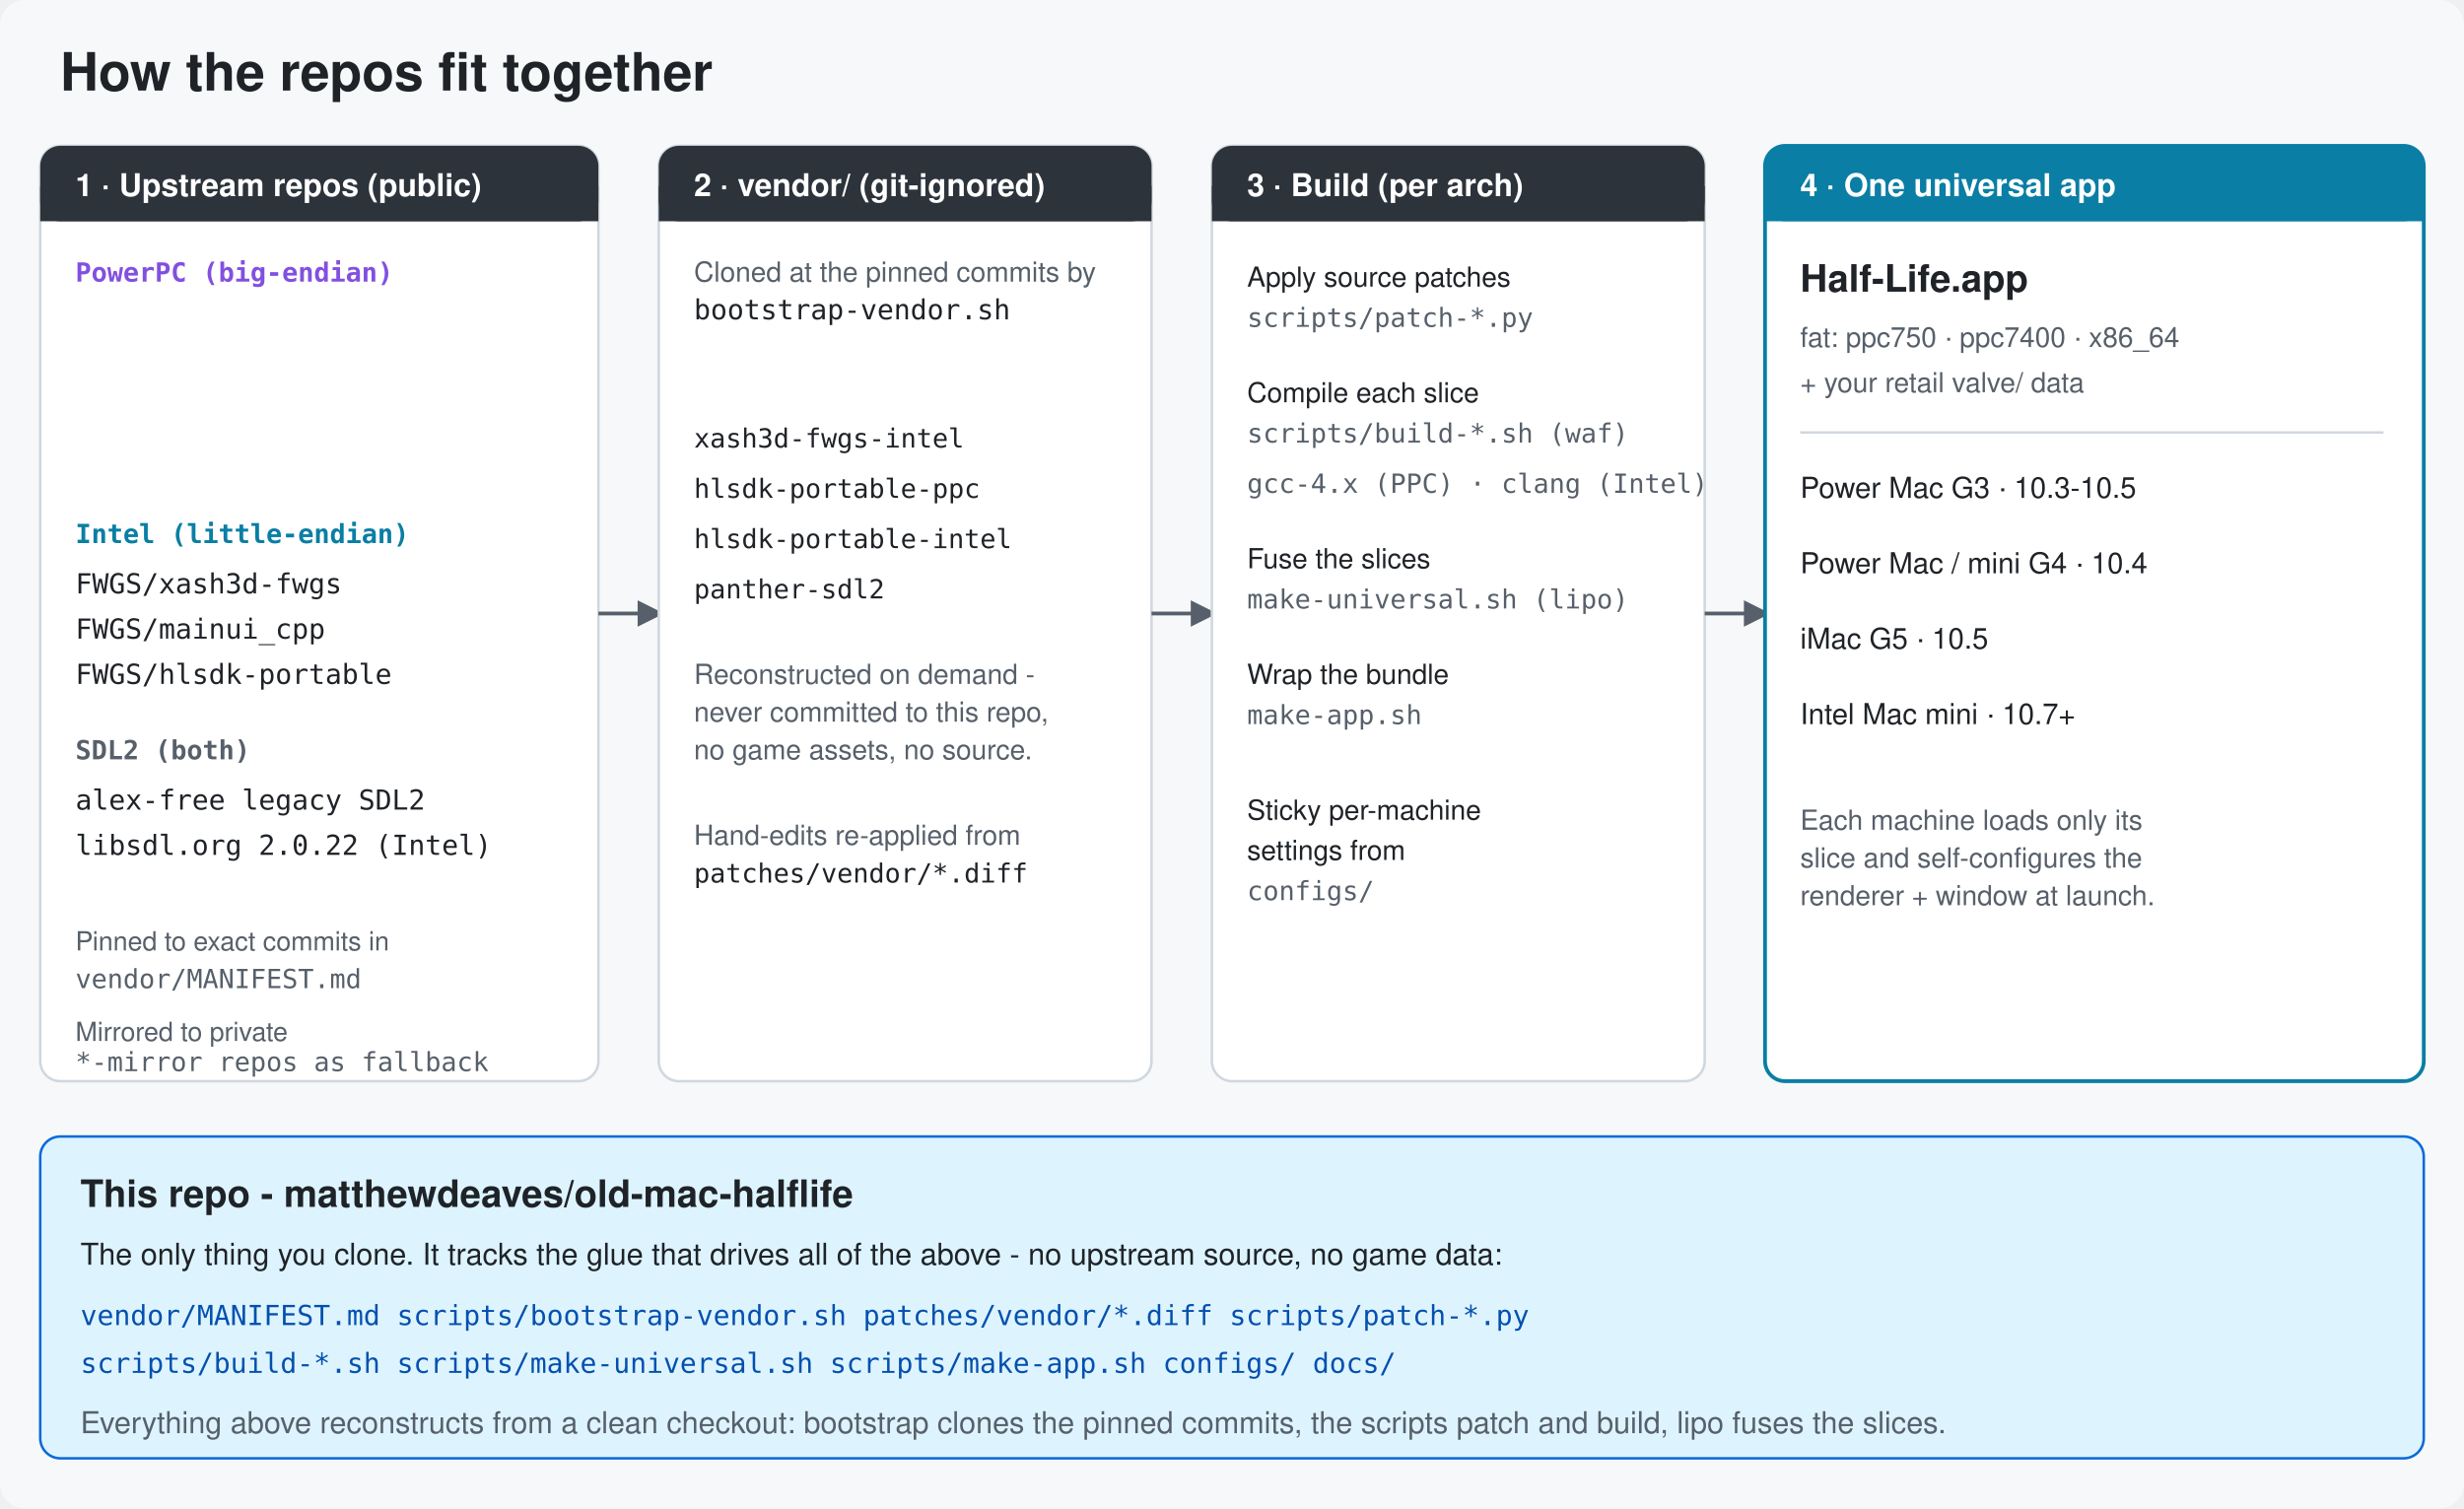
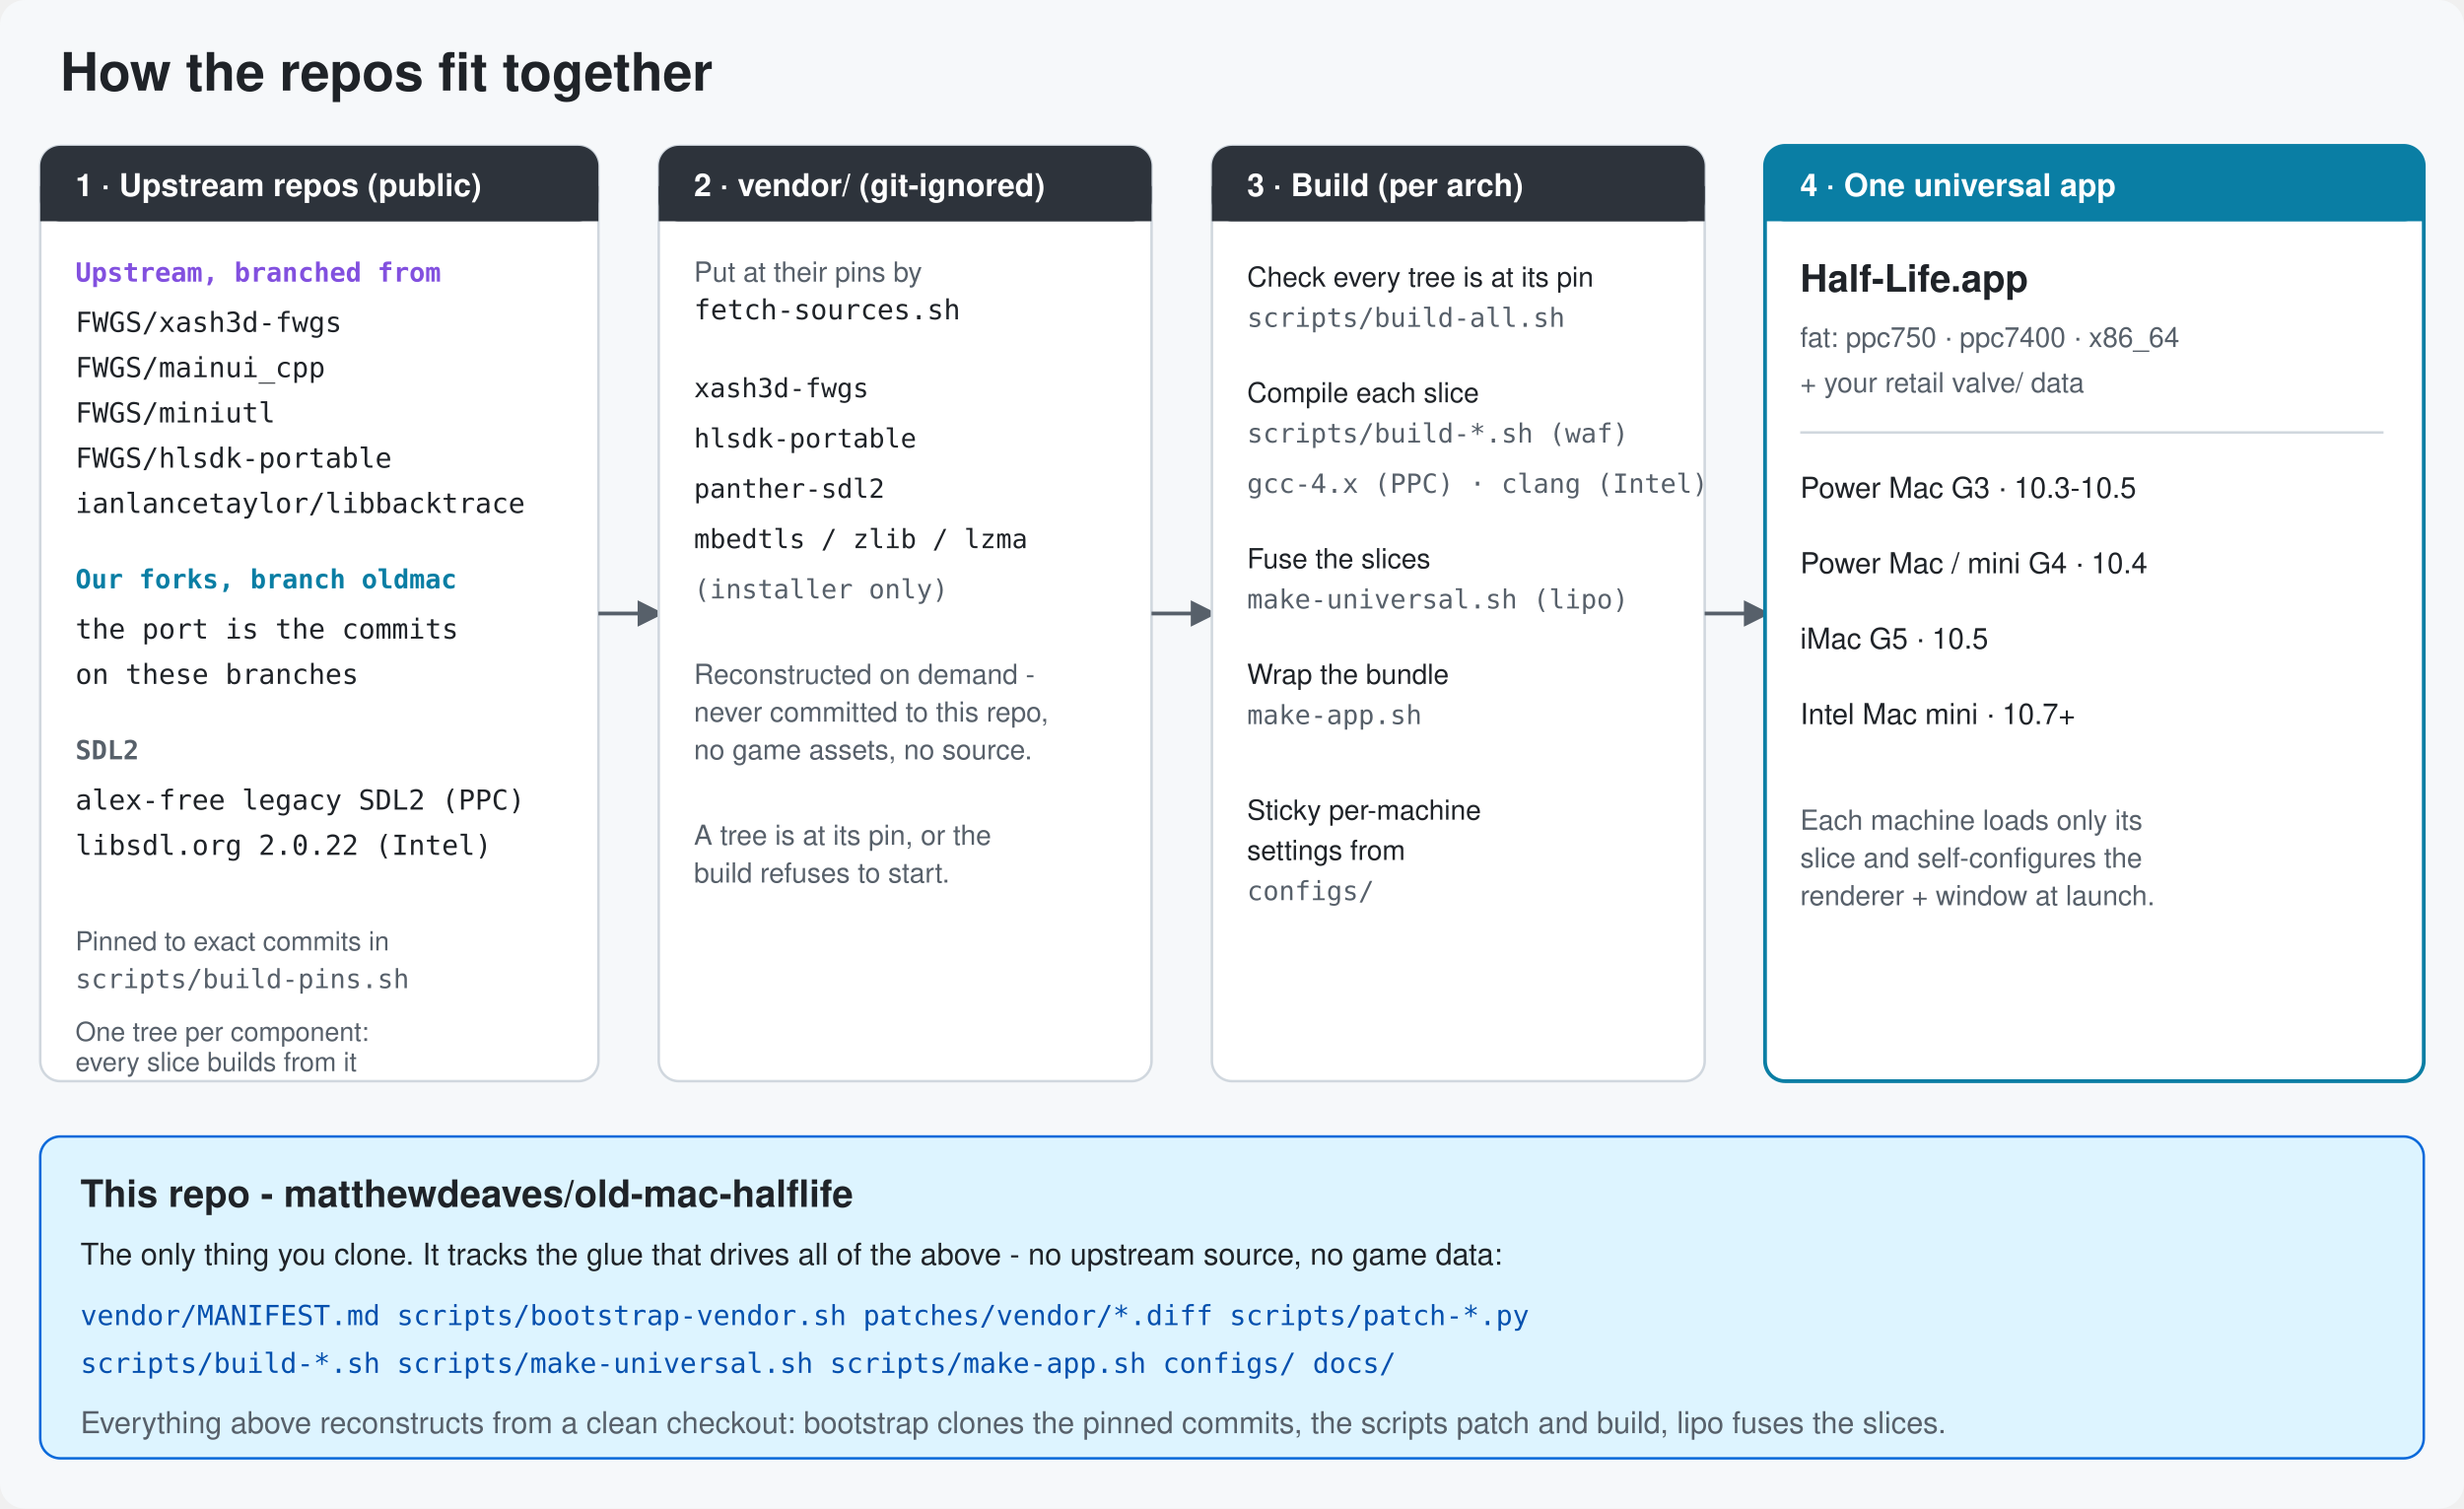
<svg xmlns="http://www.w3.org/2000/svg" viewBox="0 0 980 600" font-family="-apple-system, BlinkMacSystemFont, 'Segoe UI', Helvetica, Arial, sans-serif">
  <defs>
    <marker id="a2" viewBox="0 0 10 10" refX="8" refY="5" markerWidth="7" markerHeight="7" orient="auto-start-reverse">
      <path d="M0 0 L10 5 L0 10 z" fill="#57606a" />
    </marker>
  </defs>
  <rect x="0" y="0" width="980" height="600" rx="10" fill="#f6f8fa" />
  <text x="24" y="36" font-size="21" font-weight="700" fill="#1f2328">How the repos fit together</text>
  <rect x="16" y="58" width="222" height="372" rx="8" fill="#ffffff" stroke="#d0d7de" />
  <rect x="16" y="58" width="222" height="30" rx="8" fill="#2d333b" />
  <rect x="16" y="74" width="222" height="14" fill="#2d333b" />
  <text x="30" y="78" font-size="12.5" font-weight="700" fill="#ffffff">1 · Upstream repos (public)</text>
  <g font-family="ui-monospace, Menlo, monospace" font-size="11" fill="#1f2328">
-     <text x="30" y="112" font-size="10.5" font-weight="700" fill="#8250df">PowerPC (big-endian)</text>
- [removed]
- [removed]
- [removed]
- [removed]
-     <text x="30" y="216" font-size="10.5" font-weight="700" fill="#0a7ea4">Intel (little-endian)</text>
-     <text x="30" y="236">FWGS/xash3d-fwgs</text>
-     <text x="30" y="254">FWGS/mainui_cpp</text>
-     <text x="30" y="272">FWGS/hlsdk-portable</text>
-     <text x="30" y="302" font-size="10.5" font-weight="700" fill="#57606a">SDL2 (both)</text>
-     <text x="30" y="322">alex-free legacy SDL2</text>
+     <text x="30" y="112" font-size="10.5" font-weight="700" fill="#8250df">Upstream, branched from</text>
+     <text x="30" y="132">FWGS/xash3d-fwgs</text>
+     <text x="30" y="150">FWGS/mainui_cpp</text>
+     <text x="30" y="168">FWGS/miniutl</text>
+     <text x="30" y="186">FWGS/hlsdk-portable</text>
+     <text x="30" y="204">ianlancetaylor/libbacktrace</text>
+     <text x="30" y="234" font-size="10.5" font-weight="700" fill="#0a7ea4">Our forks, branch oldmac</text>
+     <text x="30" y="254">the port is the commits</text>
+     <text x="30" y="272">on these branches</text>
+     <text x="30" y="302" font-size="10.5" font-weight="700" fill="#57606a">SDL2</text>
+     <text x="30" y="322">alex-free legacy SDL2 (PPC)</text>
    <text x="30" y="340">libsdl.org 2.0.22 (Intel)</text>
  </g>
  <text x="30" y="378" font-size="10.5" fill="#57606a">Pinned to exact commits in</text>
-   <text x="30" y="393" font-size="10.5" font-family="ui-monospace, Menlo, monospace" fill="#57606a">vendor/MANIFEST.md</text>
-   <text x="30" y="414" font-size="10.5" fill="#57606a">Mirrored to private</text>
-   <text x="30" y="426" font-size="10.5" font-family="ui-monospace, Menlo, monospace" fill="#57606a">*-mirror repos as fallback</text>
+   <text x="30" y="393" font-size="10.5" font-family="ui-monospace, Menlo, monospace" fill="#57606a">scripts/build-pins.sh</text>
+   <text x="30" y="414" font-size="10.5" fill="#57606a">One tree per component:</text>
+   <text x="30" y="426" font-size="10.5" fill="#57606a">every slice builds from it</text>
  <line x1="238" y1="244" x2="262" y2="244" stroke="#57606a" stroke-width="1.5" marker-end="url(#a2)" />
  <rect x="262" y="58" width="196" height="372" rx="8" fill="#ffffff" stroke="#d0d7de" />
  <rect x="262" y="58" width="196" height="30" rx="8" fill="#2d333b" />
  <rect x="262" y="74" width="196" height="14" fill="#2d333b" />
  <text x="276" y="78" font-size="12.5" font-weight="700" fill="#ffffff">2 · vendor/  (git-ignored)</text>
-   <text x="276" y="112" font-size="11" fill="#57606a">Cloned at the pinned commits by</text>
-   <text x="276" y="127" font-size="11" font-family="ui-monospace, Menlo, monospace" fill="#1f2328">bootstrap-vendor.sh</text>
+   <text x="276" y="112" font-size="11" fill="#57606a">Put at their pins by</text>
+   <text x="276" y="127" font-size="11" font-family="ui-monospace, Menlo, monospace" fill="#1f2328">fetch-sources.sh</text>
  <g font-family="ui-monospace, Menlo, monospace" font-size="10.5" fill="#1f2328">
- [removed]
-     <text x="276" y="178">xash3d-fwgs-intel</text>
-     <text x="276" y="198">hlsdk-portable-ppc</text>
-     <text x="276" y="218">hlsdk-portable-intel</text>
-     <text x="276" y="238">panther-sdl2</text>
+     <text x="276" y="158">xash3d-fwgs</text>
+     <text x="276" y="178">hlsdk-portable</text>
+     <text x="276" y="198">panther-sdl2</text>
+     <text x="276" y="218">mbedtls / zlib / lzma</text>
+     <text x="276" y="238" fill="#57606a">(installer only)</text>
  </g>
  <text x="276" y="272" font-size="11" fill="#57606a">Reconstructed on demand -</text>
  <text x="276" y="287" font-size="11" fill="#57606a">never committed to this repo,</text>
  <text x="276" y="302" font-size="11" fill="#57606a">no game assets, no source.</text>
-   <text x="276" y="336" font-size="11" fill="#57606a">Hand-edits re-applied from</text>
-   <text x="276" y="351" font-size="10.5" font-family="ui-monospace, Menlo, monospace" fill="#1f2328">patches/vendor/*.diff</text>
+   <text x="276" y="336" font-size="11" fill="#57606a">A tree is at its pin, or the</text>
+   <text x="276" y="351" font-size="11" fill="#57606a">build refuses to start.</text>
  <line x1="458" y1="244" x2="482" y2="244" stroke="#57606a" stroke-width="1.5" marker-end="url(#a2)" />
  <rect x="482" y="58" width="196" height="372" rx="8" fill="#ffffff" stroke="#d0d7de" />
  <rect x="482" y="58" width="196" height="30" rx="8" fill="#2d333b" />
  <rect x="482" y="74" width="196" height="14" fill="#2d333b" />
  <text x="496" y="78" font-size="12.5" font-weight="700" fill="#ffffff">3 · Build (per arch)</text>
  <g font-size="11" fill="#1f2328">
-     <text x="496" y="114">Apply source patches</text>
-     <text x="496" y="130" font-size="10.5" font-family="ui-monospace, Menlo, monospace" fill="#57606a">scripts/patch-*.py</text>
+     <text x="496" y="114">Check every tree is at its pin</text>
+     <text x="496" y="130" font-size="10.5" font-family="ui-monospace, Menlo, monospace" fill="#57606a">scripts/build-all.sh</text>
    <text x="496" y="160">Compile each slice</text>
    <text x="496" y="176" font-size="10.5" font-family="ui-monospace, Menlo, monospace" fill="#57606a">scripts/build-*.sh (waf)</text>
    <text x="496" y="196" font-size="10.5" font-family="ui-monospace, Menlo, monospace" fill="#57606a">gcc-4.x (PPC) · clang (Intel)</text>
    <text x="496" y="226">Fuse the slices</text>
    <text x="496" y="242" font-size="10.5" font-family="ui-monospace, Menlo, monospace" fill="#57606a">make-universal.sh (lipo)</text>
    <text x="496" y="272">Wrap the bundle</text>
    <text x="496" y="288" font-size="10.5" font-family="ui-monospace, Menlo, monospace" fill="#57606a">make-app.sh</text>
    <text x="496" y="326">Sticky per-machine</text>
    <text x="496" y="342">settings from</text>
    <text x="496" y="358" font-size="10.5" font-family="ui-monospace, Menlo, monospace" fill="#57606a">configs/</text>
  </g>
  <line x1="678" y1="244" x2="702" y2="244" stroke="#57606a" stroke-width="1.5" marker-end="url(#a2)" />
  <rect x="702" y="58" width="262" height="372" rx="8" fill="#ffffff" stroke="#0a7ea4" stroke-width="1.5" />
  <rect x="702" y="58" width="262" height="30" rx="8" fill="#0a7ea4" />
  <rect x="702" y="74" width="262" height="14" fill="#0a7ea4" />
  <text x="716" y="78" font-size="12.5" font-weight="700" fill="#ffffff">4 · One universal app</text>
  <text x="716" y="116" font-size="15" font-weight="700" fill="#1f2328">Half-Life.app</text>
  <text x="716" y="138" font-size="11" fill="#57606a">fat: ppc750 · ppc7400 · x86_64</text>
  <text x="716" y="156" font-size="11" fill="#57606a">+ your retail valve/ data</text>
  <line x1="716" y1="172" x2="948" y2="172" stroke="#d0d7de" />
  <g font-size="11.5" fill="#1f2328">
    <text x="716" y="198">Power Mac G3 · 10.3-10.5</text>
    <text x="716" y="228">Power Mac / mini G4 · 10.4</text>
    <text x="716" y="258">iMac G5 · 10.5</text>
    <text x="716" y="288">Intel Mac mini · 10.7+</text>
  </g>
  <text x="716" y="330" font-size="11" fill="#57606a">Each machine loads only its</text>
  <text x="716" y="345" font-size="11" fill="#57606a">slice and self-configures the</text>
  <text x="716" y="360" font-size="11" fill="#57606a">renderer + window at launch.</text>
  <rect x="16" y="452" width="948" height="128" rx="8" fill="#ddf4ff" stroke="#0969da" />
  <text x="32" y="480" font-size="15" font-weight="700" fill="#1f2328">This repo - matthewdeaves/old-mac-halflife</text>
  <text x="32" y="503" font-size="12" fill="#1f2328">The only thing you clone. It tracks the glue that drives all of the above - no upstream source, no game data:</text>
  <g font-family="ui-monospace, Menlo, monospace" font-size="11" fill="#0550ae">
    <text x="32" y="527">vendor/MANIFEST.md   scripts/bootstrap-vendor.sh   patches/vendor/*.diff   scripts/patch-*.py</text>
    <text x="32" y="546">scripts/build-*.sh   scripts/make-universal.sh   scripts/make-app.sh   configs/   docs/</text>
  </g>
  <text x="32" y="570" font-size="12" fill="#57606a">Everything above reconstructs from a clean checkout: bootstrap clones the pinned commits, the scripts patch and build, lipo fuses the slices.</text>
</svg>
